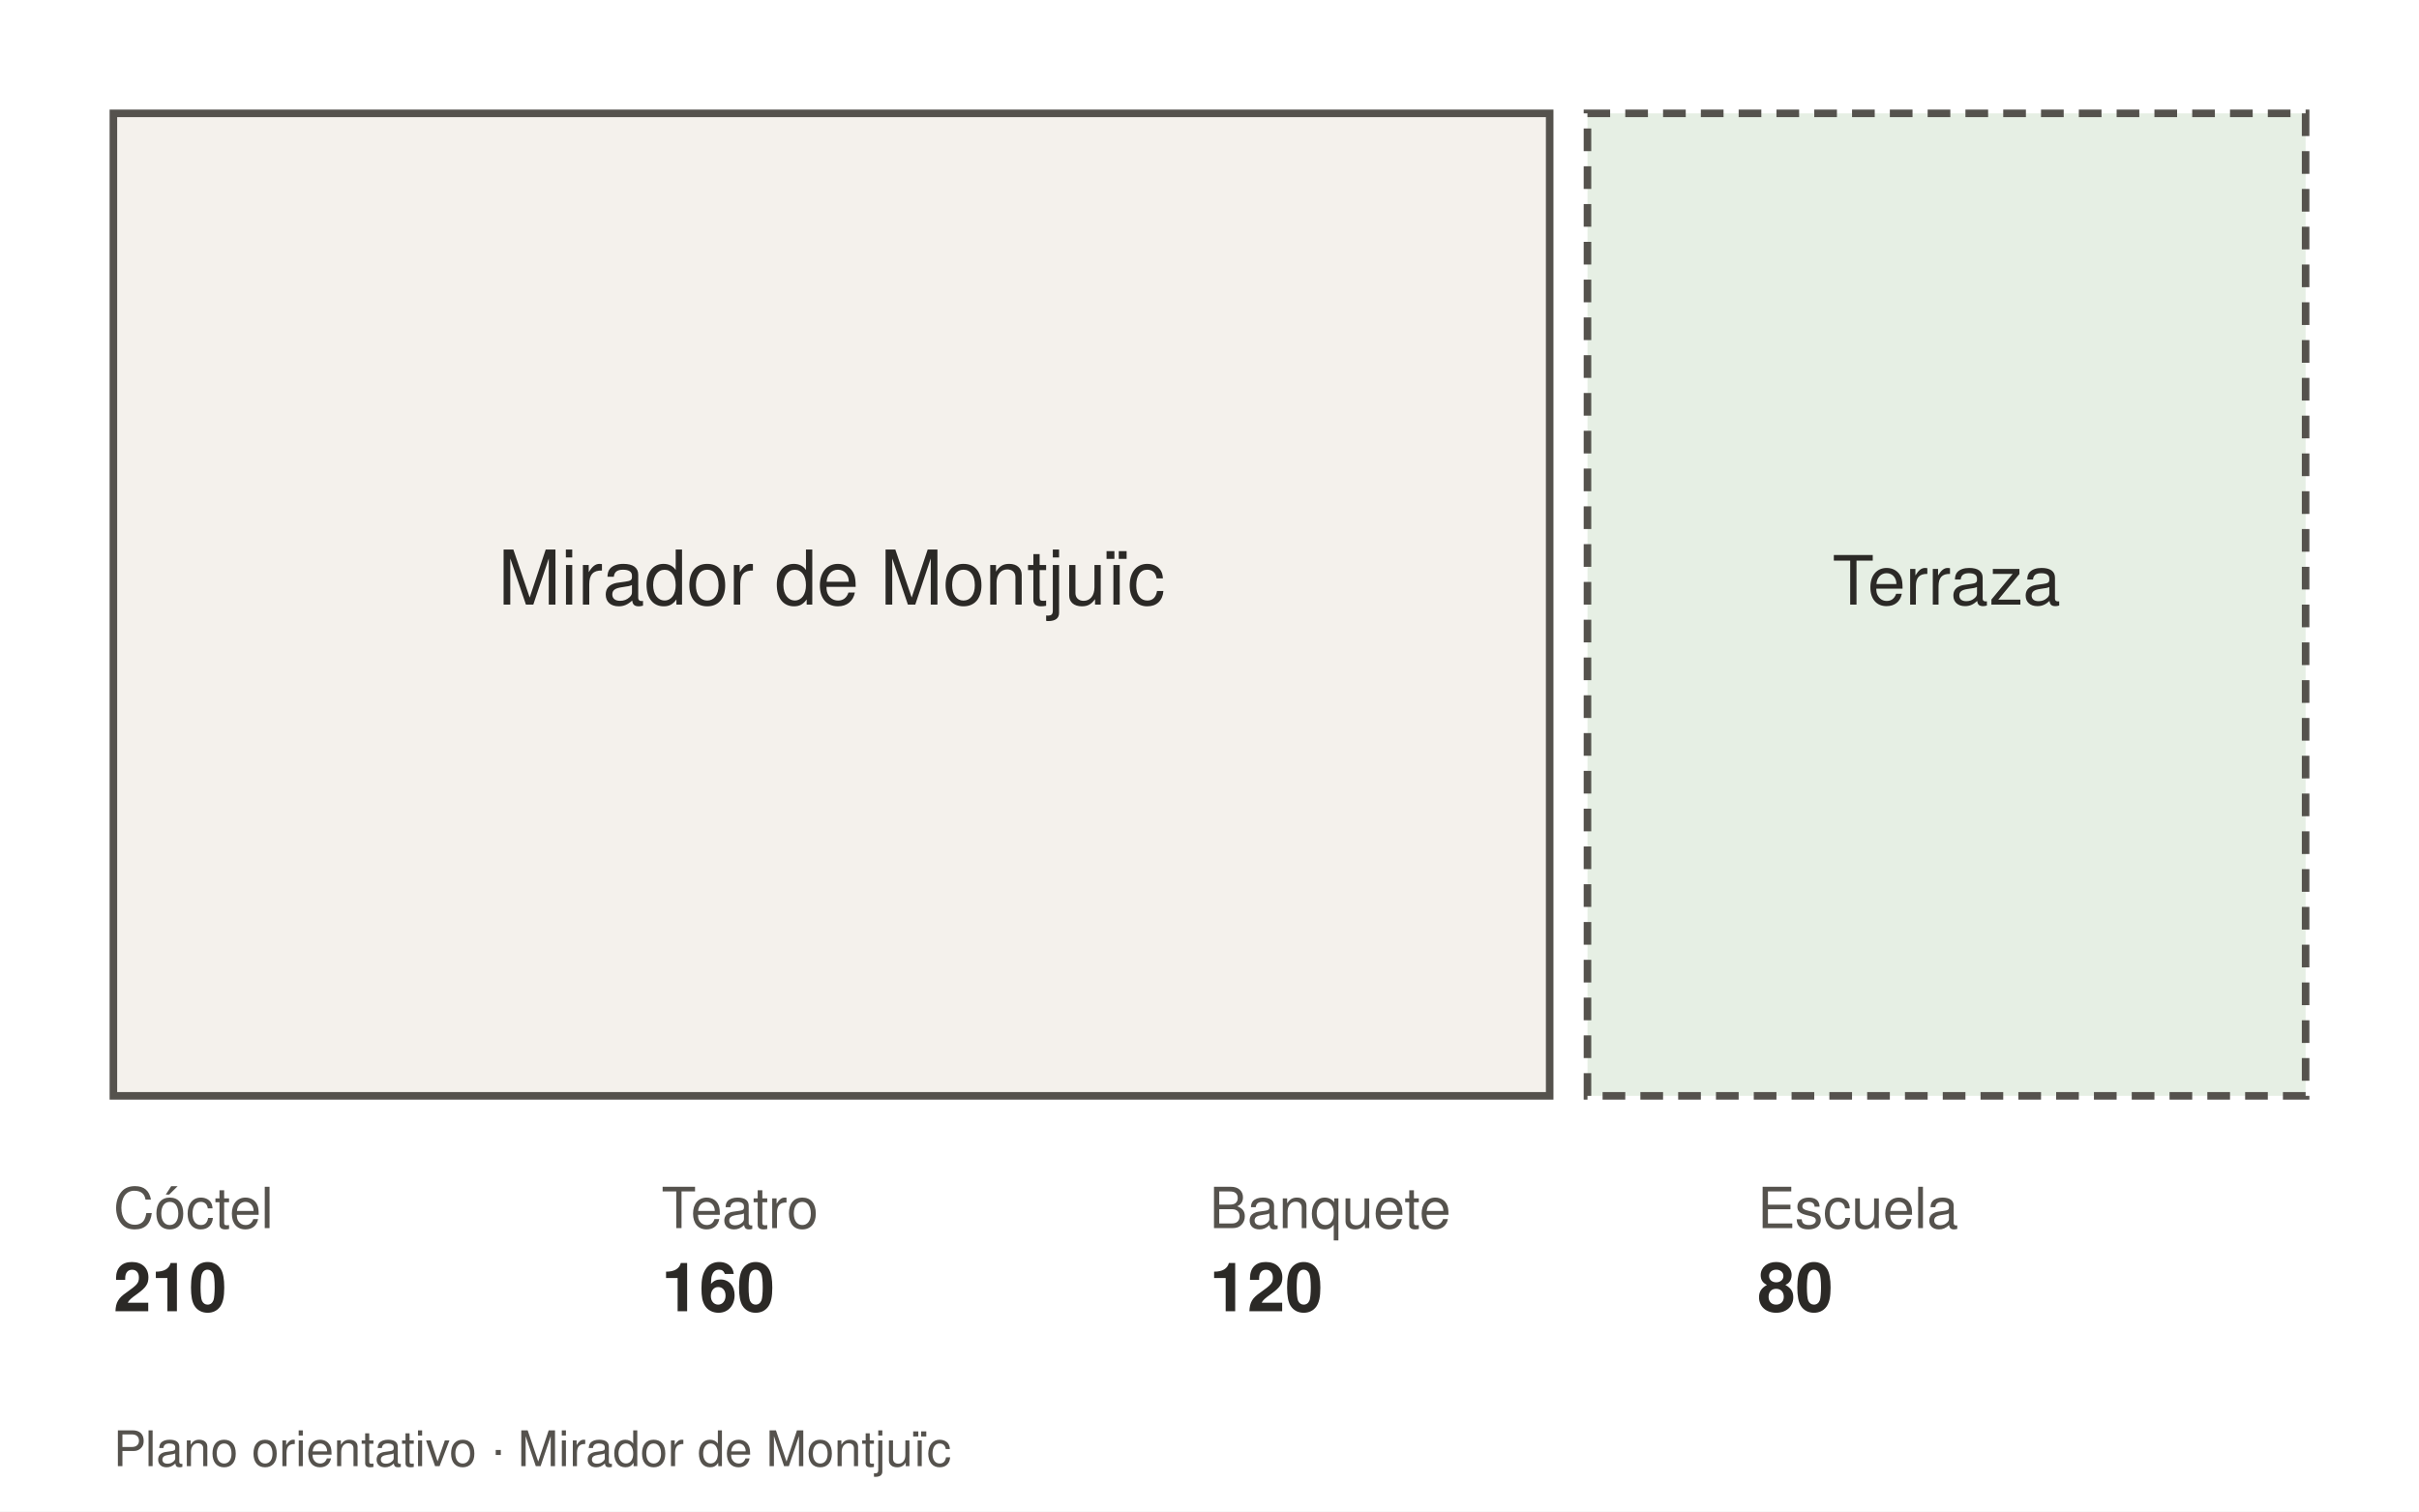
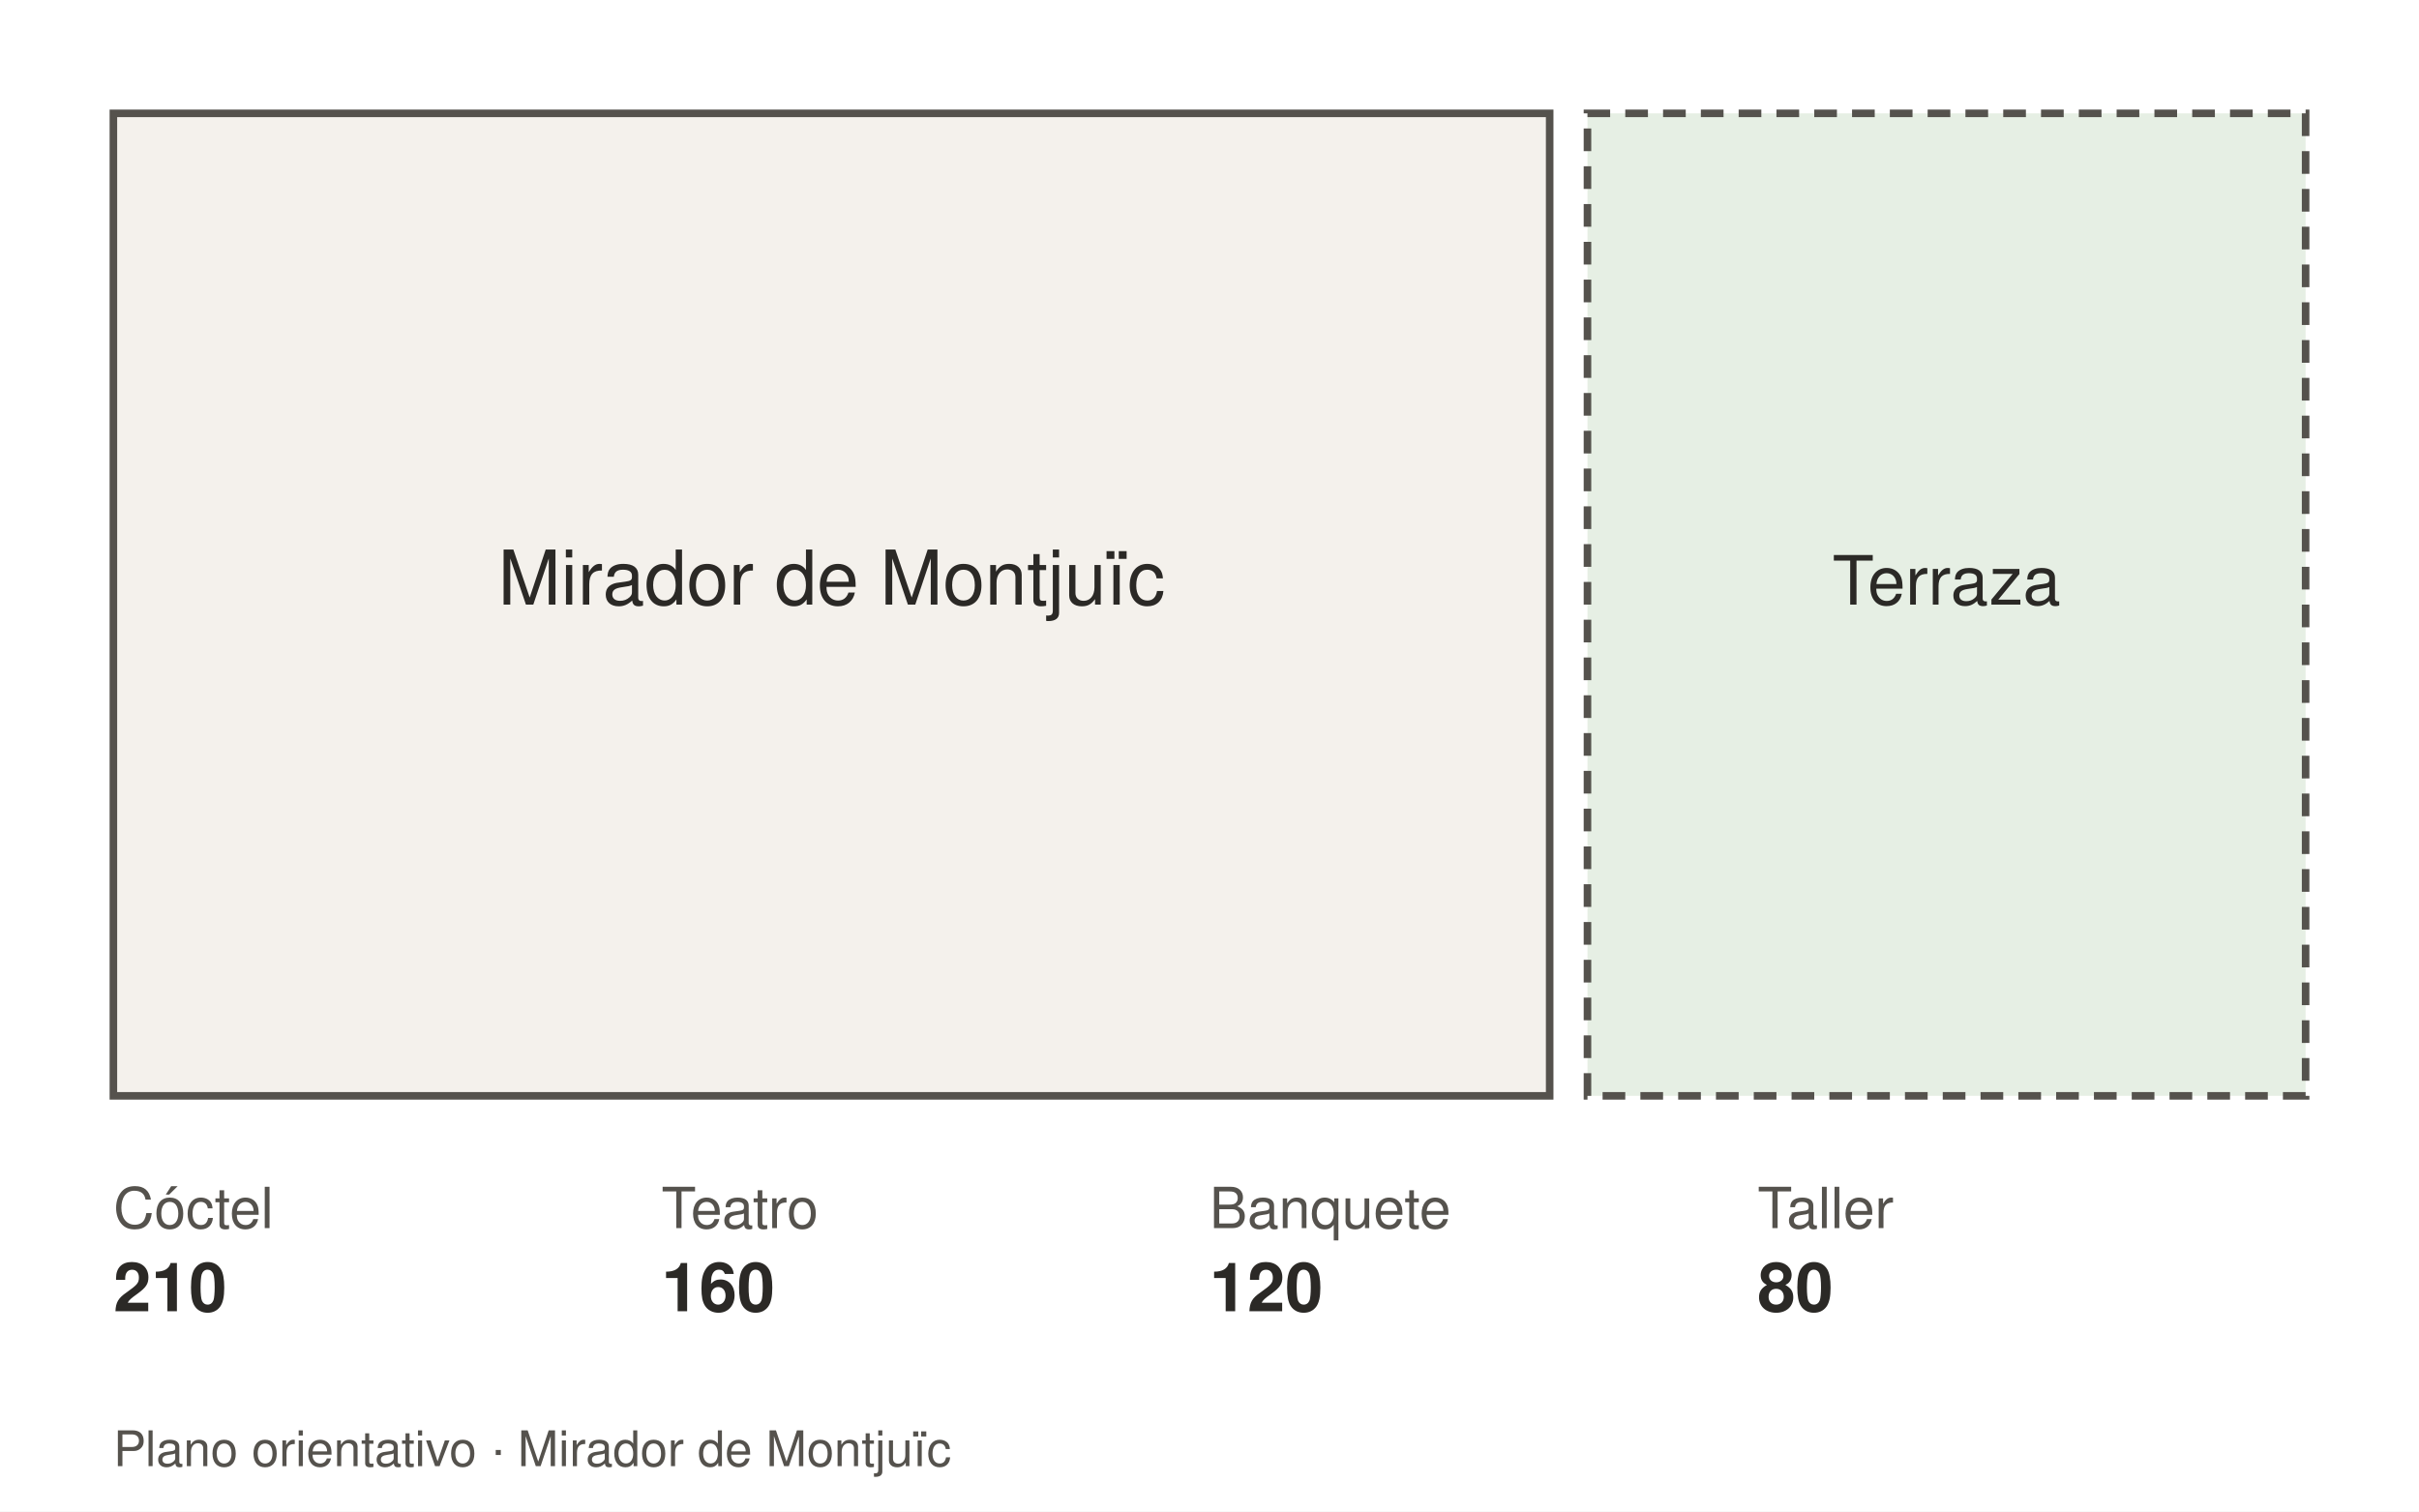
<svg xmlns="http://www.w3.org/2000/svg" viewBox="0 0 640 400" width="640" height="400" role="img" aria-label="Plano orientativo de Mirador de Montjuïc" font-family="Helvetica, Arial, sans-serif">
  <rect x="0" y="0" width="640" height="400" fill="#ffffff" />
  <rect x="30" y="30" width="380" height="260" fill="#f4f1ec" stroke="#55524d" stroke-width="2" />
  <text x="220.0" y="160.0" text-anchor="middle" font-size="20" fill="#2b2926">Mirador de Montjuïc</text>
  <rect x="420" y="30.0" width="190" height="260.0" fill="#e6efe4" stroke="#55524d" stroke-width="2" stroke-dasharray="6 4" />
  <text x="515" y="160.0" text-anchor="middle" font-size="18" fill="#2b2926">Terraza</text>
  <text x="30" y="325" font-size="15" fill="#55524d">Cóctel</text>
  <text x="30" y="347" font-size="18" font-weight="bold" fill="#2b2926">210</text>
  <text x="175" y="325" font-size="15" fill="#55524d">Teatro</text>
  <text x="175" y="347" font-size="18" font-weight="bold" fill="#2b2926">160</text>
  <text x="320" y="325" font-size="15" fill="#55524d">Banquete</text>
  <text x="320" y="347" font-size="18" font-weight="bold" fill="#2b2926">120</text>
-   <text x="465" y="325" font-size="15" fill="#55524d">Escuela</text>
+   <text x="465" y="325" font-size="15" fill="#55524d">Taller</text>
  <text x="465" y="347" font-size="18" font-weight="bold" fill="#2b2926">80</text>
  <text x="30" y="388" font-size="13" fill="#55524d">Plano orientativo · Mirador de Montjuïc</text>
</svg>
